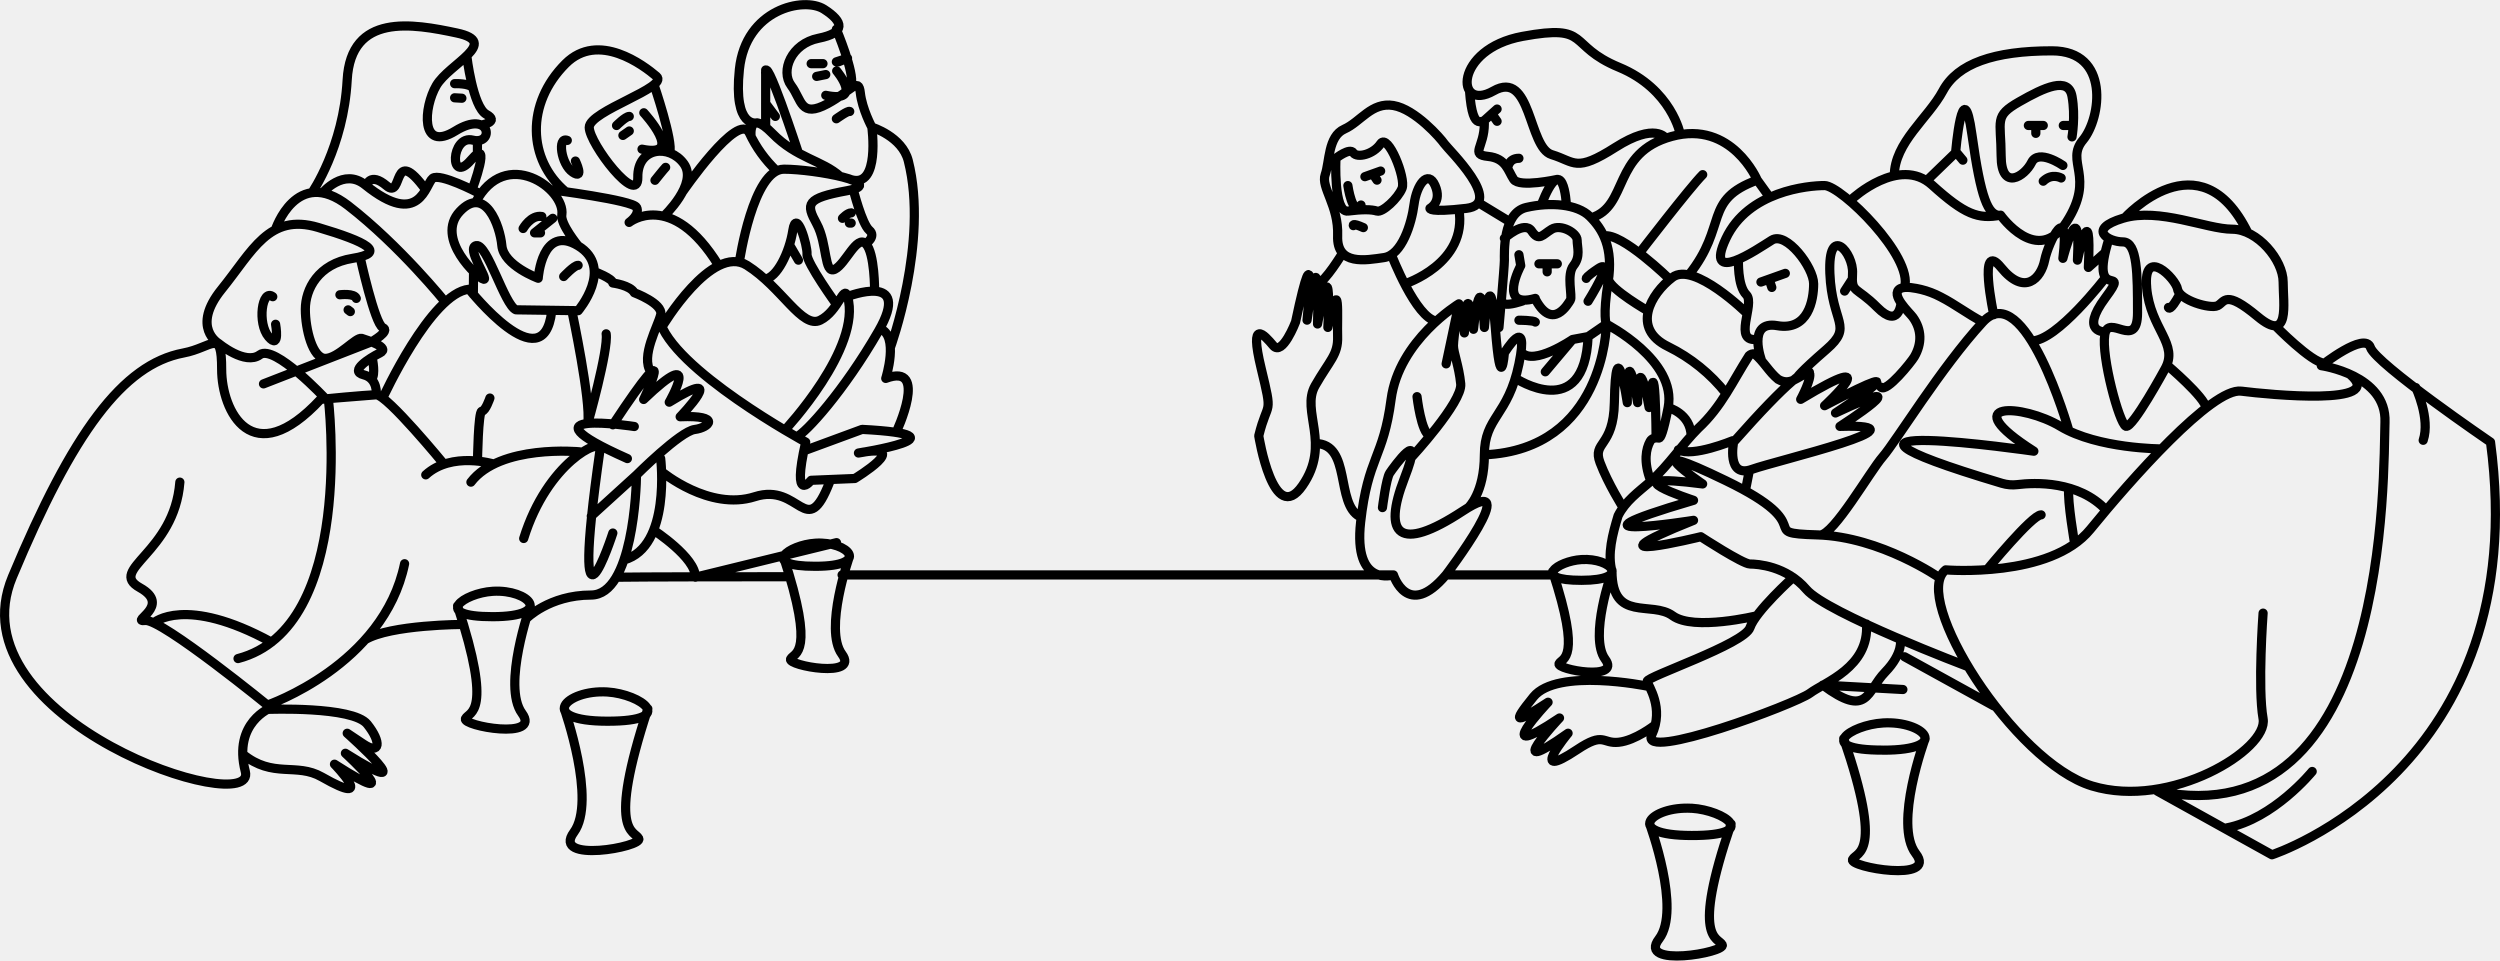
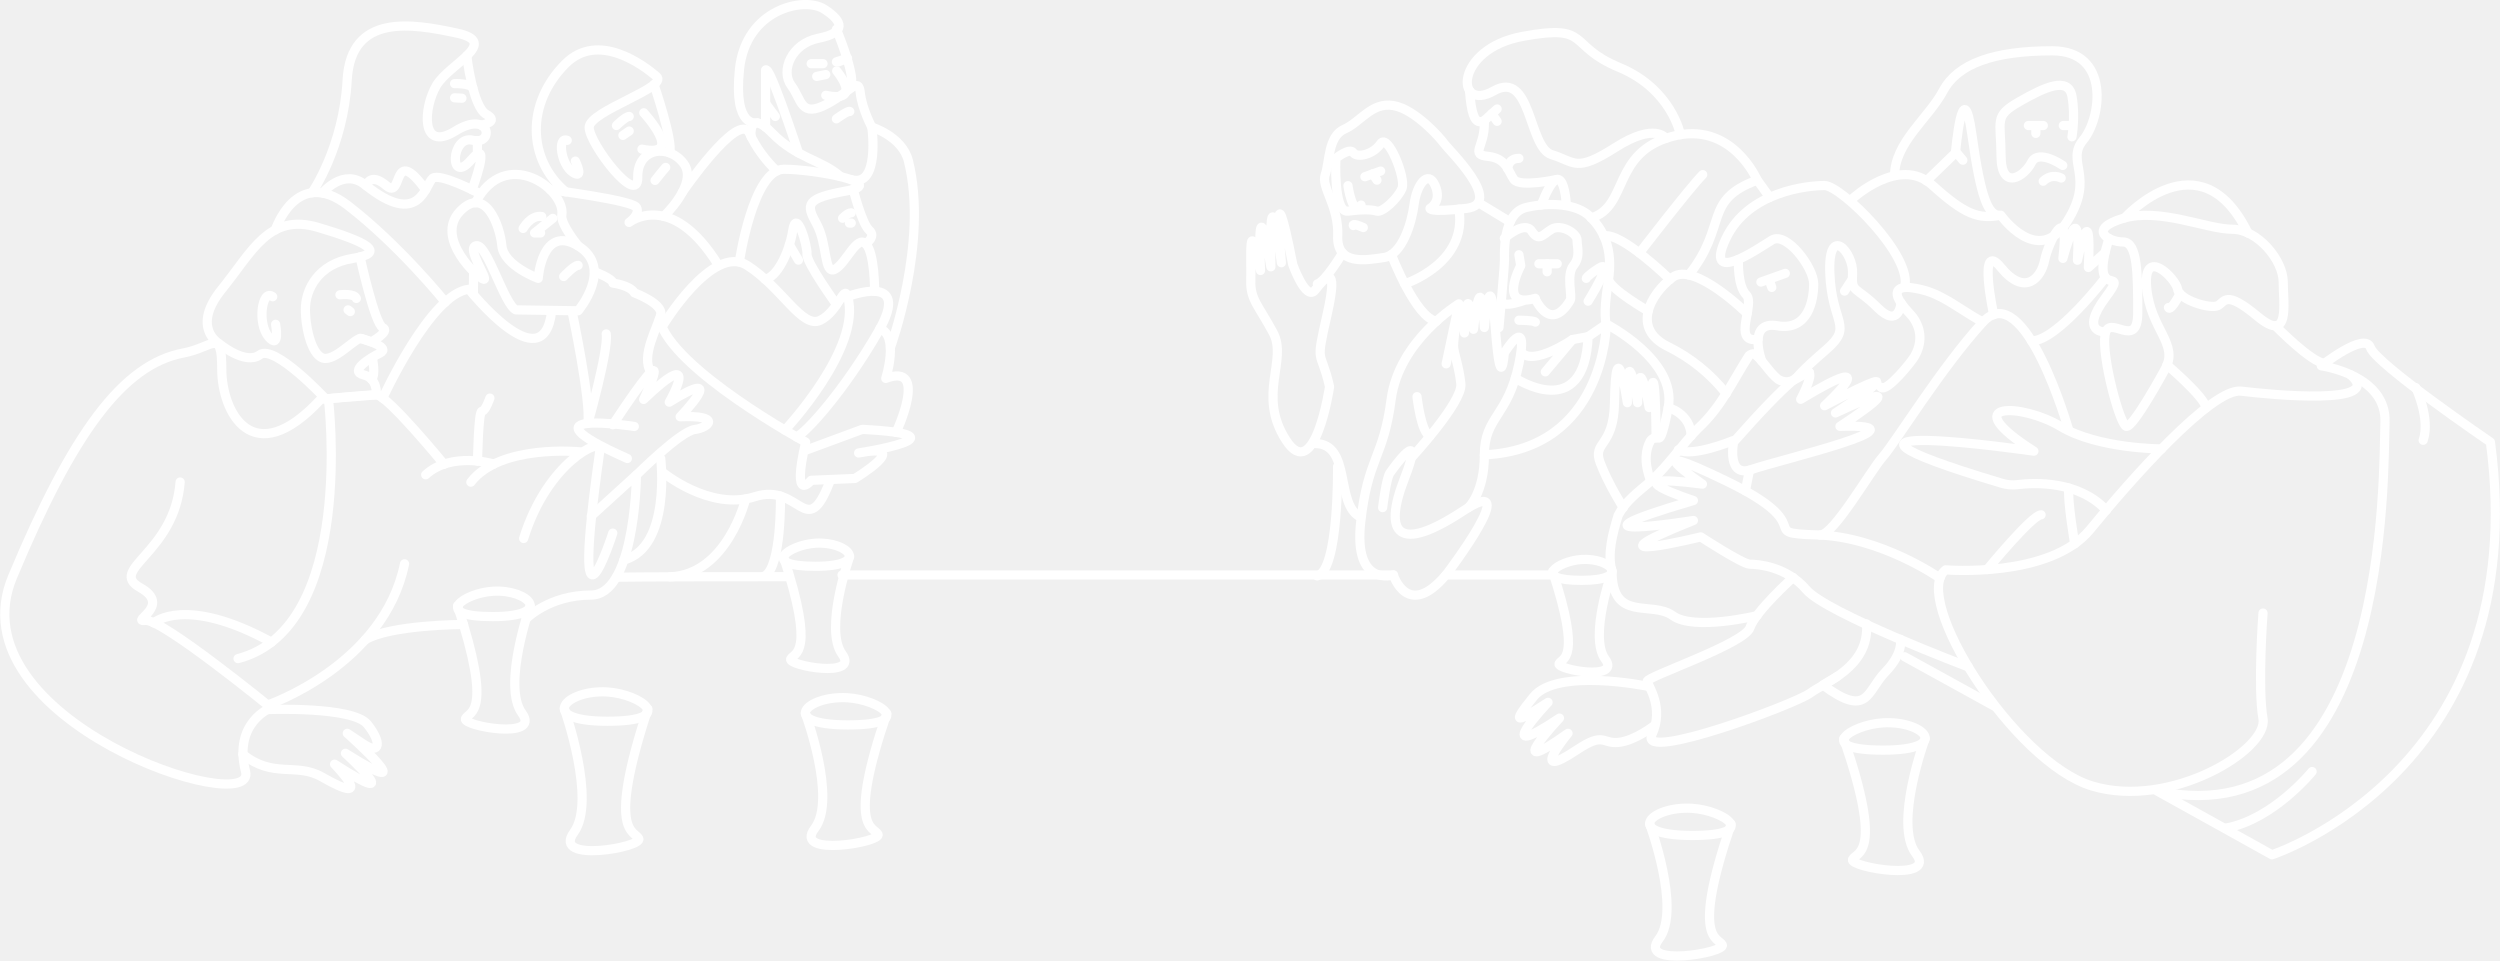
- <svg xmlns="http://www.w3.org/2000/svg" id="Ebene_2" data-name="Ebene 2" viewBox="0 0 1904 731.57">
-   <defs>
-     <style>.cls-1{fill:none;stroke:#000;stroke-linecap:round;stroke-linejoin:round;stroke-width:7px;}</style>
-   </defs>
-   <path class="cls-1" d="M380.78,651.77c13.85-.87,25.63,4,28.05,9s-4.49,10.31-28.05,10.34C333.67,671.17,358.61,653.15,380.78,651.77ZM354,662.87c27.27,83.16,8.77,80.35,6,85.9s58.2,16.62,43-4.16,6.34-81.74,6.34-81.74m217.17-30.14c21.43,0,27.72-4.82,25.52-9.4s-12.92-9-25.52-8.19C606.3,616.4,583.61,632.78,626.46,632.73Zm-24.35-7.49c24.8,75.63,8,73.08,5.45,78.12s52.93,15.12,39.07-3.78,5.76-74.34,5.76-74.34m557.53,18.17c19.25,0,24.9-4.33,22.92-8.45s-11.61-8.07-22.92-7.36C1191.8,628.73,1171.42,643.45,1209.92,643.41ZM209.2,738.4s88.55-30.25,104.43-107.63M358.46,677s-55.7.08-74.89,11.66m188.67-81.26s-33.65,103.87-9.7-63.75c1.38-9.69-40.19,9.7-58.2,67.9m42.57-66s-60.59-6-82.76,23.09m17.5-13.76s-32.23-9.8-51.89,8.21M343.7,555s-43.29-52.86-51.6-52.86-42.45,3.47-42.45,3.47c-52.14,56.12-75.34,9-75.34-22.87s-6.93-16.62-29.1-12.47c-46.32,8.69-84.52,61-130.25,170.44S202,826.37,192.33,789s19.4-48.5,19.4-48.5-83.15-67.9-95.62-66.51S136.9,662.85,112,649s26.32-26.33,30.48-80.37M186.78,703c90.07-23.56,68.77-198,68.77-198M212.27,690.51c-66-36.09-89.7-14.7-89.7-14.7m80.84-204.18c11.09-8.31,50.09,33.57,50.09,33.57l38.6-3.09s1.38-12.47-9.7-15.24,4.15-12.47,12.47-16.63-9.7-9.7-13.86-11.08S263,474.4,253.3,474.4,238.05,452.23,238.05,437s9.7-34.65,36-38.8,11.09-12.47-26.33-23.56-49.88,18-73.44,47.11S172,463,172,463,192.33,479.94,203.41,471.63Zm2.77,22.17,82.19-32s14.81-8.14,8.66-10.89-17.31-53.79-17.31-53.79m8.74,93.21c3.29-3.5.66-15.53.66-15.53m-12.27-46.09c-1.38-4.15-12.47-2.77-12.47-2.77m6.24,11.5,1.7,1.31m-59.08-11.34c-8.14-6.35-12,20.26-3.11,30.6s5.26-9.6,5.26-9.6m-25,327.4c23,18.69,40.76,6.25,60.16,17.34,43.12,24.64,9.69-9.7,9.69-9.7,58.2,37.41,8.32-8.32,8.32-8.32,63.74,40.19,1.38-15.24,1.38-15.24l12.48,8.32c12.47,8.31,13.85-1.39,2.77-15.25s-76-11.25-76-11.25m197-69h0s17.55-18.08,49.42-18.08,34.64-81.76,34.64-91.46l-34.43,31.31m34.43-31.31s33.26-33.25,44.34-34.64,20.79-11.08-11.08-9.7c0,0,38.79-40.18-8.32-11.08,0,0,26.12-45.73-19.5-2.08,0,0,29.2-60.45-23.45,19.31m16.34,1.29s-92.56-14.37-5.26,24.43M591.4,639.3m15.25,1.38c-116.4,0-131.64.38-131.64.38m171.82-1.76h419.92s10.81,34.64,40,0H1186m270.07,62.35,67.9,37.42m124.54,64.87L1704,834.77l31.82,17.67s199.71-64.87,166.45-314.3c0,0-87.29-59.58-91.45-72.05s-37.41,13.85-37.41,13.85,49.88,6.93,48.49,43S1827.08,841.11,1648.51,803.94ZM425.65,438.71c-6.4,54.37-62.88-17-62.88-17-29.1,2.78-65.74,82.89-65.74,82.89m81.59,0s-3.38,10-6.15,10-3.31,38-3.31,38m111.5,75.33c36.13-10,28-77.31,28-77.31M398.42,437.4l47.42.66s27.64-32.57,0-49.39-30.44,24.69-30.44,24.69-26.31-9.63-27.69-24.87-12.74-46.43-32-26,14.06,51,18.18,51.64-13.9-24.27-5.58-25.65S389.73,433.66,398.42,437.4Zm-32.27-29.19L366,425.68m52.15-59.36c-8.31-1.39-14.25,9.15-14.25,9.15m41.9,13.2s-13.79-16.81-12.4-23.74c2.77-19.4-42.88-52.95-65.78-9.15m58.85,11.92-13.86,11.09h4.54m28.65,24.73c-2.84-.2-11,8.52-11,8.52m6.35,26.67s14.52,68.5,12,84.87c-.32,2.09,15.95-56.13,14-67.9m34.1,29.12C493,473,506.88,449.46,508.7,441s-20.12-16.63-20.12-16.63c-3.06-5.72-16.34-7.39-16.34-7.39,0-3.42-14.12-8.74-14.12-8.74m51.35,152.44s36.21,30.15,70.85,19.06,39.16,34.64,57-11.08M507.62,444.52c9,38,111.5,93.62,111.5,93.62-11.09,48.5,4.15,29.1,4.15,29.1l33.26-1.38s45.73-27.72,2.77-19.4c0,0,87.2-13.57,2.77-18l-44.4,16.36m-273-113.32s-34.59-43-74.08-73.53-55.39,18.53-55.39,18.53m153.84-28.54s-28.48-14.88-34-10.72-9.67,38.7-51.41,5c-16.49-13.31-32.51,6.16-32.51,6.16m78.61-2.46c-26.09-35.64-16.86,7.94-29.78-3s-15.4,0-15.4,0m80.46,3s15.76-42-.87-22.55-15.24-19.4,1.39-15.24,13.81-23.68-13.19-7-24.23-17.95-14.53-34.58,49.19-32.83,15.59-40-80.71-15.46-83.49,35.81-26.8,85.77-26.8,85.77m126-39.62V318.7m2.9-22s14.35-2.41,3.89-8.17S361,243.9,361,243.9m4.61,24.48c-2.75-3.71-13.88-3.22-13.88-3.22m0,10.77,5.54.32-5.54-.32m201,127.59c-36-58.41-68.09-32.69-68.09-32.69s8.47-5.9,5.7-11.44-65.69-13.48-65.69-13.48M511,366.19s26.4-24.82,15.32-40.06-35.47-12.55-35.06,10.35-37-25.59-37-38.06,61-30.49,51.27-38.8-44.34-34.64-69.28-9.7c-30.49,30.48-28.92,73.22.09,97.58m1.21-39.13c-7.65-3.14-4.86,18.21,4.2,24.27s2-8.54,2-8.54m41-34c-2.78,0-9.7,6.93-9.7,6.93m9.7,4.16-4.85,3.39m14.55,10.47c33.25,6.92,1.38-27.72,1.38-27.72m16.63,41.57c-1.39,1.39-8.14,9.86-8.14,9.86m11.2-20.88c3-8.25-11.93-51.95-11.93-51.95M603.25,529S662.13,466.29,651,427.29c-2.77-9.7-6.93,11.08-20.79,18s-29.1-24.94-55.84-41.78-64.67,46.89-64.67,46.89m102.36,83.76c6.78-2.59,36.17-34.83,62.5-80.55S651,427.29,651,427.29m37,103.47s25.34-53.59-7.91-41.12c0,0,10.42-32.84-4.49-37.9m-4-28.54s.21-29.17-6.71-36.1-15.25,15.24-23.56,19.4-5.54-19.4-13.86-34.64-8.31-19.4,23.3-25.2-24.68-16.37-48.24-16.37-33.89,70.4-33.89,70.4m74,32.64s-23-31.77-22.52-38.31-8.11-35.56-10.77-18.28S597.07,413.17,588,414m18.73-26.15,6.85,11.73m51.27-12.47s8.31-5.54,2.68-10.36-12.22-31.12-12.22-31.12m-1.55,17.93c-2.77,0-6.63,4.15-6.63,4.15m5.26,3.63h1.37M642.6,614.72,535.08,641.06c.49-14.86-31.77-35.84-31.77-35.84M597,331.61a94.9,94.9,0,0,1-20.71-28.72c-8.17-17.71-51.21,45.05-51.21,45.05M683.58,466.21s29.35-80.43,13.66-142.37c-4.68-18.49-27.75-25.56-27.75-25.56s6.44,46.52-15.73,40m-8.31-2.41c-13.86-12.47-33.26-13.86-51.84-32.94s-16.09,2.51-16.09,2.51m92-7.12s-7.42-13.72-8.8-26.19-6.93-1.39-24.94,8.31c-20.78,11.19-19.4-2.77-27.72-13.85s0-31.87,20.79-36,19.4-12.47,4.15-22.17-59.58,0-64.37,45.79S582.18,295,582.18,295m31.38,22.87s-26.31-80.43-24.93-59.65m0,40,0-43.48M596,290.1l-7.39-9.91m34.67-30.27h9m11.78-1.39,6.93-2.77-8.52,2.77m11.29,17.4c2.77-8.94-11.29-42.2-11.29-42.2m10.19,62.61c-1.1-1-10.19,5.56-10.19,5.56m-15-32.28,6.93-1.39m0,15.81c29.1,6.11,8.31-18.58,8.31-18.58M1701.22,832c35.9-6.84,65.25-43,65.25-43M1851,536.76c5.55-16.63-5.62-40.15-5.62-40.15m-49.8-9.74c27.22,23.78-61,15.24-83.15,12.47s-84.52,67.9-115,105.32-110.1,30.8-110.1,30.8c-27,21.11,51.9,146.56,111.49,164.58s134.41-27.72,130.25-51.27,0-80.37,0-80.37M1651.7,543.33s-48.5,0-77-17.15-81.18-19.91-20.21,18.89c0,0-205.92-29.8-24.35,24.45a29,29,0,0,0,11.82,1c13.08-1.6,46.58-3.09,67.65,19.46m-147.7,114.57M1483,641.73s-45-31.53-93.47-32.92,4.16-5.54-69.55-41.25-17.75,2.45-17.75,2.45c-74.83-9.7-6.93,12.47-6.93,12.47-113.62,33.26,0,15.25,0,15.25-90.07,36,5.55,12.47,5.55,12.47S1332.75,631,1338.29,631s27.71,1.39,43,19.4,123.26,58.85,123.26,58.85m135.86-288.87c-2.77-31.87,22.17-6.93,23.56,1.38s24.94,15.25,30.48,12.48,5.54-12.48,30.49,8.31,19.4-9.7,19.4-26.33S1724.9,376,1705.5,376s-55.43-16.63-83.14-8.32-11.09,18,0,18,11.08,24.94,11.08,54-22.17,0-24.94,16.63,11.08,67.9,16.1,69.79,29.63-43.47,29.63-43.47C1665.31,463.32,1643.14,452.23,1640.37,420.36ZM1657,435.6s.94,4.16,8.78-10.39m51.74-46.36c-36.48-74.76-93.83-11.51-93.83-11.51m61.94,144.84c-.46-7.95-29.8-32.78-29.8-32.78m82.53-29.88s27.41,28.11,37.46,28.58m-164.08-95c-16.17,51.47,17.54,17.82-2.69,45s0,26.1,0,26.1m-237.92,187s-28.68,25.78-32.84,38.25-79,37.42-78.31,40.88,13.18,20.09,3.48,40.88,109.47-23.56,120.56-31.87,45.24-19.71,43-52.66m27.72,49.89-61-3.38c34.6,25.72,33.3,4.76,47.47-9.85s11.61-25,11.61-25M1560,593.57c-6.93,0-41.13,41.71-41.13,41.71m62.18-62.15c-1.13,10,4.54,42.45,4.54,42.45m-4.69-87.06s-33.37-116.48-65.24-81.83-66.52,91.45-76.22,102.54S1402,609,1391.63,608.89m-65.81-70.75s-5.54,27.72,13.86,20.79,139.81-35,67.13-32.75c0,0,67.28-43.47-3.39-10.21,0,0,76.21-49.88-8.32-5.54,0,0,49.5-45.73-18.2-4.85C1376.9,505.58,1411.73,441.14,1325.82,538.14ZM1188,636.67c22.28,68,7.16,65.66,4.89,70.19s47.56,13.59,35.1-3.39,5.18-66.8,5.18-66.8c.24,39,30.25,22,46.26,33.74s64.06,0,64.06,0m172.13-223.72c-11.09-5.74-21-13.46-32.14-19.14a64,64,0,0,0-14.87-5.65c-3.93-.9-12.05-2.7-15.83-.69-8.27,4.4,7.07,18.35,9.52,21.74,6.86,9.48,7.05,20.16,1.13,30.27-2.31,3.93-21.11,27.42-25.39,23.09m-54.5-11.39c-8.57,2.64-14.11,11-23.81,5.42-6.93-5.55-11.09-13.86-18-19.4a5.09,5.09,0,0,0-4.15,1.38c-12.47,19.4-20.79,38.8-38.8,55.43-12.47,12.47-22.17,27.71-36,40.18-9.7,8.32-19.4,15.25-24.94,26.33-4.16,13.86-8.32,29.1-4.62,42.41M1283.73,544c10.58,5.85,41.36-6.91,41.36-6.91m12.78,22.41-3.09,15.71M1456,420.38c6.88-23.54-48.45-77.62-60.92-77.62s-58.2,4.16-75.18,40.48,23.91,8,35,1.09,31.87,20.79,31.87,33.26-4.16,36-27.72,31.87-11.79,27-11.79,27m106.06-44.28s-1.42,20.1-18,3.47-19.85-10.47-18.93-26-18.81-38.49-17.26,0,18.17,39.88-2.61,57.89-22.2,21.2-22.2,21.2M1416.22,414l-5.87,9.13M1329.54,399s-1,20,6,26.95-11.33,37.15,8.89,33.82m2.19-43.52,18.58-6.62m-10.29,10.72-1.36-4.1m70.33,9.51M1260,724s-68.56-14.07-86.58,8.1-12.47,19.4,11.09,4.16c0,0-46.29,48.85,8.72,12,0,0-46.14,49,6.52,11.6,0,0-31.81,38.3,6.93,12.47,20.78-13.85,18.92-4.26,31.63-5.59s27.5-13,27.5-13m150.44-401s35.71-33,60.65-10.43,35.26,26.24,52.27,23c0,0,28.09,39.75,50.26,5.1s-1.39-45.72,12.47-62.35,20.79-67.9-23.56-67.9-72,9.7-83.14,30.48-37,39.3-37,64.69m79.88,30.17c-8.34-.76-13.83-11.71-20.76-61.6s-12.47,13.86-12.47,13.86l-22.09,21.38m27.66-15.71-5.48-6.58m88.6-11.16s2.77-15.65,0-30.89-20.79-6.93-40.19,4.16-13.86,13.86-13.78,41.18,17.94,15.63,23.2,5,23.84,2.3,23.84,2.3M1550.3,297h11.36m-5.68,6v-6m20.92,0H1583m-7.71,40s-7-4-13.67,2.44M1608.5,394,1596,405.12c2.77-58.2-8.32-5.55-8.32-5.55,2.77-54-11.08-1.38-11.08-1.38,5.54-45.73-11.09-12.47-13.86,1.38s-15.24,27.72-33.26,5.55-5.54,36-5.54,36m28.77,19.94c19.07.54,56.4-48.22,56.4-48.22M1106.77,639.3s61.08-80.37,12.58-48.5-61,18-44.34-24.94-8.32-8.32-11.09-4.16-5.54,26.33-5.54,26.33m48.5-109.47,9.7-45.73s-45.73,27.71-51.62,72.75-17.66,43.65-23.21,93.53,25,40.19,25,40.19m57.06-51.3S1136,576.94,1136,547.84s18-29.1,26.33-69.28-11.09-8.32-11.09-8.32-2.77,34.65-6.93-19.4-8.31,0-8.31,0c-2.77-52.65-8.31,1.39-8.31,1.39-5.55-45.73-6.93,2.77-6.93,2.77s1.38,9.7-1.39-9.7-6.93,13.86-6.93,19.4,4.16,15.24,5.55,29.1S1080.24,550,1080.24,550m4.47-46.47s3.14,27.85,9.88,29.86M1136,547.84c91.45-4.16,92.84-98.38,92.84-98.38m64.65,83.93c-.47-17.22-17.54-21.58-17.54-21.58m-9.16,23.1s-.41-77.14-5.32-23.1c0,0-8.46-49-8.77-3.73,0,0-8.46-53.61-7.85,0,0,0-8.79-59.15-9.85,0-.62,34.22-17,29.52-10.89,45.73S1241.67,588,1241.67,588M1182.4,484.6,1203.14,460s-29.76,20.35-38.76,9.77m98.39,98.19c-5.83-15.15-3.6-24.85-.51-30.45,1.31-2.39,4-2.88,6.7-2.44,1.18.19,3.29-4.09,7-23.23,6.93-36-47.11-63.58-47.11-63.58s-2.77-5.7,1.39-32-4.16-40.18-13.86-49.88-30.49-11.09-48.5-6.93-16.63,34.64-16.63,40.18-4.16,51.27-4.16,51.27m12.51,38.56s52.62,34.89,55.39-31.63l13.86-9.54M1203.14,460h0l11.82-2.2m0-26.93s21.09-33.68,7.77-24.86c-9.15,6.06-9.15,7.45-9.15,7.45m-38.8,33.26c-1.39-1.39-12.47-1.39-12.47-1.39m0-49.88,1.38,8.31s-18,33.26,11.09,24.94m-23.19,4.16c3.13,1.39,13.46-2.2,13.46-2.2m12.5-28.29h14m-7.74,6.11v-6.11M1175.24,430c12.94,23.5,24.48,2.82,26.25,0s-3.15-19.35,2.39-26.28,2.77-13.86,2.77-19.4-12.47-12.47-19.4-8.31-9.7,9.7-15.24,1.38-20.79,5.55-20.79,5.55m184.88,57.3s-40.44-40-56.89-27.54-31.68,38.87-3.28,52.7a129,129,0,0,1,44.27,35.78m-89.71-86.93c1.67,7.76,30.31,24.11,30.31,24.11m16.48-24.11s-37-36.21-50.34-33.07m64.77,29.64c30-37.58,10.55-57,52.12-72.23,0,0-19.4-45.72-65.13-33.25s-32.65,53.3-61.36,62m136-15.56-9.49-13.18m-41.57-4.15c-9.7,9.7-48.17,59.74-48.17,59.74m31.17-90.27s-6.56-34.6-46.74-51.23-20.79-33.26-73.44-23.56-51.27,58.2-22.17,41.57,26.33,43,44.34,48.5,18,13.86,48.5-5.54,38.41-6.92,38.41-6.92M1198.42,357s-2.16-42.88-19.14.54m-54.6-87c2.56,35.9,11.3,18.14,11.3,25.07,0,18-11.09,23.55,2.77,24.94s15.24,11.08,19.57,17.52,33.18,0,33.18,0m-56.2-44.26,10.38-9.32m-4,3.56,4,5.76M1162.31,322c-8.32,0-8.56,7.92-8.56,7.92M964.17,533.36s11.07,69.91,33.24,38-1.39-56.81,9.7-76.21,17.6-23.56,17.12-37.42,2.28-51.27-7.42-6.93c0,0,3.66-67.58-7.87-2.61,0,0,2.44-77.76-8-2.93,0,0,8.22-79-8.74,1.39,0,0-10,26.32-17,18s-18.51-21.24-9.25,17.09S971.11,505,964.17,533.36Zm158.14-173.24c29.28-3.42-14-45.07-16.82-49.23s-22.17-26.33-38.8-29.1-24.94,12.47-37.41,18-11.08,24.95-14.52,34.65,10.36,23.55,9.49,46.55,21.66,18.57,35.28,16.63,21-25.77,22.93-40.62,10.56-26.72,16-14.25-3.89,17.36-3.89,17.36S1093,363.55,1122.31,360.12Zm-57.13,35.3s18.67,48.5,34.34,50.57m-90.75-28.31c5.82-1.3,19.23-23.49,19.23-23.49m47.29,23.49s48.22-15.39,41.29-56.93m39,9.69-24.22-14.7m-90.23,239.15c-18.69-9.76-6.26-55.36-33.77-55.69M1022.94,322s-2,41.58,9.11,40.19,17.9-1.32,22.12,0,16.07-9.73,19.15-17.35-10.78-42.26-16.33-33.95-18,11.08-20.78,6.93S1022.94,322,1022.94,322Zm9.11,20.79s3.4,24,10,14.79M1045,336l12-4.29m-2.77,6.93-3.23-4.78m-7.17,40.93c-9-4.05-7.61-1.5-7.61-1.5m403.46,399.48c26.42,0,34.18-5.68,31.46-11.08s-15.93-10.58-31.46-9.65C1414.81,753.48,1386.85,772.79,1439.67,772.73Zm-30-8.83c30.57,89.11,9.83,86.11,6.72,92.05s65.25,17.81,48.16-4.46,7.11-87.59,7.11-87.59M468.07,728.45c-15.93-1-29.48,4.55-32.28,10.36s5.18,11.87,32.28,11.9C522.29,750.78,493.59,730.05,468.07,728.45Zm-32.8,12.78s24.83,70.14,7.29,94.06,52.62,11.16,49.43,4.78-24.48-3.15,6.9-98.84m795,75.81c-15.53-.93-28.73,4.24-31.46,9.64s5,11.05,31.46,11.08C1346.69,837.83,1318.72,818.52,1293.87,817Zm-32,11.89s24.2,65.32,7.11,87.6,51.27,10.39,48.16,4.45-23.85-2.93,6.72-92.05" transform="translate(-5.5 -201.44)" />
+ <svg xmlns="http://www.w3.org/2000/svg" version="1.1" id="Ebene_2_1_" x="0px" y="0px" viewBox="0 0 1904 731.6" style="enable-background:new 0 0 1904 731.6;" xml:space="preserve">
+   <style type="text/css">
+ 	.st0{fill:none;stroke:#FFFFFF;stroke-width:7;stroke-linecap:round;stroke-linejoin:round;}
+ </style>
+   <path class="st0" d="M375.3,450.3c13.9-0.9,25.6,4,28,9s-4.5,10.3-28,10.3C328.2,469.7,353.1,451.7,375.3,450.3z" />
+   <path class="st0" d="M348.5,461.4c27.3,83.2,8.8,80.3,6,85.9s58.2,16.6,43-4.2s6.3-81.7,6.3-81.7" />
+   <path class="st0" d="M621,431.3c21.4,0,27.7-4.8,25.5-9.4s-12.9-9-25.5-8.2C600.8,415,578.1,431.3,621,431.3L621,431.3z" />
+   <path class="st0" d="M596.7,423.8c24.8,75.6,8,73.1,5.5,78.1s52.9,15.1,39.1-3.8s5.8-74.3,5.8-74.3" />
+   <path class="st0" d="M1204.5,442c19.2,0,24.9-4.3,22.9-8.5s-11.6-8.1-22.9-7.4C1186.3,427.3,1165.9,442,1204.5,442L1204.5,442z" />
+   <path class="st0" d="M203.7,537c0,0,88.6-30.2,104.4-107.6" />
+   <path class="st0" d="M353,475.6c0,0-55.7,0.1-74.9,11.7" />
+   <path class="st0" d="M466.7,406c0,0-33.6,103.9-9.7-63.8c1.4-9.7-40.2,9.7-58.2,67.9" />
+   <path class="st0" d="M441.4,344.1c0,0-60.6-6-82.8,23.1" />
+   <path class="st0" d="M376.1,353.4c0,0-32.2-9.8-51.9,8.2" />
+   <path class="st0" d="M338.2,353.6c0,0-43.3-52.9-51.6-52.9s-42.4,3.5-42.4,3.5c-52.1,56.1-75.3,9-75.3-22.9s-6.9-16.6-29.1-12.5  c-46.3,8.7-84.5,61-130.2,170.4s187,185.7,177.4,148.3s19.4-48.5,19.4-48.5s-83.2-67.9-95.6-66.5s20.8-11.1-4.1-25  s26.3-26.3,30.5-80.4" />
+   <path class="st0" d="M181.3,501.6c90.1-23.6,68.8-198,68.8-198" />
+   <path class="st0" d="M206.8,489.1c-66-36.1-89.7-14.7-89.7-14.7" />
+   <path class="st0" d="M197.9,270.2c11.1-8.3,50.1,33.6,50.1,33.6l38.6-3.1c0,0,1.4-12.5-9.7-15.2s4.1-12.5,12.5-16.6  s-9.7-9.7-13.9-11.1s-18,15.2-27.7,15.2s-15.2-22.2-15.2-37.4s9.7-34.6,36-38.8s11.1-12.5-26.3-23.6s-49.9,18-73.4,47.1  s-2.3,41.2-2.3,41.2S186.8,278.5,197.9,270.2z" />
+   <path class="st0" d="M274.4,257.7l8.4,2.7c0,0,14.8-8.1,8.7-10.9s-17.3-53.8-17.3-53.8" />
+   <path class="st0" d="M283,288.9c3.3-3.5,0.7-15.5,0.7-15.5" />
+   <path class="st0" d="M271.4,227.3c-1.4-4.1-12.5-2.8-12.5-2.8" />
+   <line class="st0" x1="265.1" y1="236" x2="266.8" y2="237.3" />
+   <path class="st0" d="M207.7,226c-8.1-6.4-12,20.3-3.1,30.6s5.3-9.6,5.3-9.6" />
+   <path class="st0" d="M184.9,574.4c23,18.7,40.8,6.2,60.2,17.3c43.1,24.6,9.7-9.7,9.7-9.7c58.2,37.4,8.3-8.3,8.3-8.3  c63.7,40.2,1.4-15.2,1.4-15.2l12.5,8.3c12.5,8.3,13.9-1.4,2.8-15.2s-76-11.2-76-11.2" />
+   <path class="st0" d="M400.7,471.3L400.7,471.3c0,0,17.5-18.1,49.4-18.1s34.6-81.8,34.6-91.5L450.3,393" />
+   <path class="st0" d="M484.8,361.7c0,0,33.3-33.2,44.3-34.6s20.8-11.1-11.1-9.7c0,0,38.8-40.2-8.3-11.1c0,0,26.1-45.7-19.5-2.1  c0,0,29.2-60.5-23.5,19.3" />
+   <path class="st0" d="M483.1,324.8c0,0-92.6-14.4-5.3,24.4" />
+   <path class="st0" d="M601.2,439.2c-116.4,0-131.6,0.4-131.6,0.4" />
+   <path class="st0" d="M641.3,437.9h419.9c0,0,10.8,34.6,40,0h79.2" />
+   <line class="st0" x1="1450.6" y1="500.2" x2="1518.5" y2="537.6" />
+   <path class="st0" d="M1643,602.5l55.5,30.8l31.8,17.7c0,0,199.7-64.9,166.4-314.3c0,0-87.3-59.6-91.4-72s-37.4,13.9-37.4,13.9  s49.9,6.9,48.5,43S1821.6,639.7,1643,602.5L1643,602.5z" />
+   <path class="st0" d="M420.1,237.3c-6.4,54.4-62.9-17-62.9-17c-29.1,2.8-65.7,82.9-65.7,82.9" />
+   <path class="st0" d="M373.1,303.2c0,0-3.4,10-6.1,10s-3.3,38-3.3,38" />
+   <path class="st0" d="M475.2,426.5c36.1-10,28-77.3,28-77.3" />
+   <path class="st0" d="M392.9,236l47.4,0.7c0,0,27.6-32.6,0-49.4s-30.4,24.7-30.4,24.7s-26.3-9.6-27.7-24.9s-12.7-46.4-32-26  s14.1,51,18.2,51.6s-13.9-24.3-5.6-25.6S384.2,232.2,392.9,236z" />
+   <line class="st0" x1="360.7" y1="206.8" x2="360.5" y2="224.2" />
+   <path class="st0" d="M412.6,164.9c-8.3-1.4-14.2,9.1-14.2,9.1" />
+   <path class="st0" d="M440.3,187.2c0,0-13.8-16.8-12.4-23.7c2.8-19.4-42.9-53-65.8-9.1" />
+   <polyline class="st0" points="421,166.3 407.1,177.4 411.7,177.4 " />
+   <path class="st0" d="M440.3,202.1c-2.8-0.2-11,8.5-11,8.5" />
+   <path class="st0" d="M435.7,237.3c0,0,14.5,68.5,12,84.9c-0.3,2.1,16-56.1,14-67.9" />
+   <path class="st0" d="M495.8,283.4c-8.3-11.8,5.6-35.3,7.4-43.8s-20.1-16.6-20.1-16.6c-3.1-5.7-16.3-7.4-16.3-7.4  c0-3.4-14.1-8.7-14.1-8.7" />
+   <path class="st0" d="M504,359.2c0,0,36.2,30.2,70.8,19.1s39.2,34.6,57-11.1" />
+   <path class="st0" d="M502.1,243.1c9,38,111.5,93.6,111.5,93.6c-11.1,48.5,4.2,29.1,4.2,29.1l33.3-1.4c0,0,45.7-27.7,2.8-19.4  c0,0,87.2-13.6,2.8-18l-44.4,16.4" />
+   <path class="st0" d="M339.2,230.1c0,0-34.6-43-74.1-73.5s-55.4,18.5-55.4,18.5" />
+   <path class="st0" d="M363.5,146.5c0,0-28.5-14.9-34-10.7s-9.7,38.7-51.4,5c-16.5-13.3-32.5,6.2-32.5,6.2" />
+   <path class="st0" d="M324.2,144.5c-26.1-35.6-16.9,7.9-29.8-3s-15.4,0-15.4,0" />
+   <path class="st0" d="M359.5,144.5c0,0,15.8-42-0.9-22.5s-15.2-19.4,1.4-15.2s13.8-23.7-13.2-7s-24.2-18-14.5-34.6s49.2-32.8,15.6-40  s-80.7-15.5-83.5,35.8s-26.8,85.8-26.8,85.8" />
+   <line class="st0" x1="363.6" y1="107.1" x2="363.6" y2="117.3" />
+   <path class="st0" d="M366.5,95.3c0,0,14.4-2.4,3.9-8.2s-14.9-44.6-14.9-44.6" />
+   <path class="st0" d="M360.1,66.9c-2.8-3.7-13.9-3.2-13.9-3.2" />
+   <polyline class="st0" points="346.2,74.5 351.8,74.8 346.2,74.5 " />
+   <path class="st0" d="M547.2,202.1c-36-58.4-68.1-32.7-68.1-32.7s8.5-5.9,5.7-11.4s-65.7-13.5-65.7-13.5" />
+   <path class="st0" d="M505.5,164.8c0,0,26.4-24.8,15.3-40.1s-35.5-12.5-35.1,10.4s-37-25.6-37-38.1s61-30.5,51.3-38.8  s-44.3-34.6-69.3-9.7c-30.5,30.5-28.9,73.2,0.1,97.6" />
+   <path class="st0" d="M432,106.9c-7.6-3.1-4.9,18.2,4.2,24.3s2-8.5,2-8.5" />
+   <path class="st0" d="M479.2,88.7c-2.8,0-9.7,6.9-9.7,6.9" />
+   <line class="st0" x1="479.2" y1="99.8" x2="474.4" y2="103.1" />
+   <path class="st0" d="M488.9,113.6c33.2,6.9,1.4-27.7,1.4-27.7" />
+   <path class="st0" d="M507,127.5c-1.4,1.4-8.1,9.9-8.1,9.9" />
+   <path class="st0" d="M510,116.4c3-8.2-11.9-52-11.9-52" />
+   <path class="st0" d="M597.8,327.6c0,0,58.9-62.7,47.8-101.7c-2.8-9.7-6.9,11.1-20.8,18s-29.1-24.9-55.8-41.8S504.2,249,504.2,249" />
+   <path class="st0" d="M606.6,332.7c6.8-2.6,36.2-34.8,62.5-80.5s-23.6-26.3-23.6-26.3" />
+   <path class="st0" d="M682.5,329.3c0,0,25.3-53.6-7.9-41.1c0,0,10.4-32.8-4.5-37.9" />
+   <path class="st0" d="M666.1,221.8c0,0,0.2-29.2-6.7-36.1s-15.2,15.2-23.6,19.4s-5.5-19.4-13.9-34.6s-8.3-19.4,23.3-25.2  s-24.7-16.4-48.2-16.4s-33.9,70.4-33.9,70.4" />
+   <path class="st0" d="M637.1,231.9c0,0-23-31.8-22.5-38.3s-8.1-35.6-10.8-18.3s-12.3,36.4-21.3,37.3" />
+   <line class="st0" x1="601.2" y1="186.4" x2="608.1" y2="198.1" />
+   <path class="st0" d="M659.3,185.7c0,0,8.3-5.5,2.7-10.4s-12.2-31.1-12.2-31.1" />
+   <path class="st0" d="M648.3,162.1c-2.8,0-6.6,4.1-6.6,4.1" />
+   <line class="st0" x1="646.9" y1="169.9" x2="648.3" y2="169.9" />
+   <path class="st0" d="M591.5,130.2c-8.6-8.2-15.7-17.9-20.7-28.7c-8.2-17.7-51.2,45-51.2,45" />
+   <path class="st0" d="M678.1,264.8c0,0,29.3-80.4,13.7-142.4c-4.7-18.5-27.8-25.6-27.8-25.6s6.4,46.5-15.7,40" />
+   <path class="st0" d="M640,134.4c-13.9-12.5-33.3-13.9-51.8-32.9S572,104,572,104" />
+   <path class="st0" d="M664,96.9c0,0-7.4-13.7-8.8-26.2s-6.9-1.4-24.9,8.3c-20.8,11.2-19.4-2.8-27.7-13.9s0-31.9,20.8-36  s19.4-12.5,4.2-22.2s-59.6,0-64.4,45.8s13.5,40.8,13.5,40.8" />
+   <path class="st0" d="M608.1,116.4c0,0-26.3-80.4-24.9-59.6" />
+   <line class="st0" x1="583.1" y1="96.8" x2="583.1" y2="53.3" />
+   <line class="st0" x1="590.5" y1="88.7" x2="583.1" y2="78.8" />
+   <line class="st0" x1="617.8" y1="48.5" x2="626.8" y2="48.5" />
+   <polyline class="st0" points="638.6,47.1 645.5,44.3 637,47.1 " />
+   <path class="st0" d="M648.3,64.5C651,55.5,637,22.3,637,22.3" />
+   <path class="st0" d="M647.2,84.9c-1.1-1-10.2,5.6-10.2,5.6" />
+   <line class="st0" x1="622" y1="58.2" x2="628.9" y2="56.8" />
+   <path class="st0" d="M628.9,72.6c29.1,6.1,8.3-18.6,8.3-18.6" />
+   <path class="st0" d="M1695.7,630.6c35.9-6.8,65.2-43,65.2-43" />
+   <path class="st0" d="M1845.5,335.3c5.6-16.6-5.6-40.1-5.6-40.1" />
+   <path class="st0" d="M1790.1,285.4c27.2,23.8-61,15.2-83.2,12.5s-84.5,67.9-115,105.3S1481.8,434,1481.8,434  c-27,21.1,51.9,146.6,111.5,164.6s134.4-27.7,130.2-51.3s0-80.4,0-80.4" />
+   <path class="st0" d="M1646.2,341.9c0,0-48.5,0-77-17.2s-81.2-19.9-20.2,18.9c0,0-205.9-29.8-24.3,24.5c3.8,1.1,7.9,1.5,11.8,1  c13.1-1.6,46.6-3.1,67.7,19.5" />
+   <path class="st0" d="M1477.5,440.3c0,0-45-31.5-93.5-32.9s4.2-5.5-69.6-41.2s-17.8,2.5-17.8,2.5c-74.8-9.7-6.9,12.5-6.9,12.5  c-113.6,33.3,0,15.2,0,15.2c-90.1,36,5.6,12.5,5.6,12.5s31.9,20.8,37.4,20.8s27.7,1.4,43,19.4s123.3,58.8,123.3,58.8" />
+   <path class="st0" d="M1634.9,218.9c-2.8-31.9,22.2-6.9,23.6,1.4s24.9,15.2,30.5,12.5s5.5-12.5,30.5,8.3s19.4-9.7,19.4-26.3  s-19.4-40.2-38.8-40.2s-55.4-16.6-83.1-8.3s-11.1,18,0,18s11.1,24.9,11.1,54s-22.2,0-24.9,16.6s11.1,67.9,16.1,69.8  s29.6-43.5,29.6-43.5C1659.8,261.9,1637.6,250.8,1634.9,218.9L1634.9,218.9z" />
+   <path class="st0" d="M1651.5,234.2c0,0,0.9,4.2,8.8-10.4" />
+   <path class="st0" d="M1712,177.4c-36.5-74.8-93.8-11.5-93.8-11.5" />
+   <path class="st0" d="M1680.1,310.7c-0.5-8-29.8-32.8-29.8-32.8" />
+   <path class="st0" d="M1732.9,248.1c0,0,27.4,28.1,37.5,28.6" />
+   <path class="st0" d="M1606.2,181.7c-16.2,51.5,17.5,17.8-2.7,45s0,26.1,0,26.1" />
+   <path class="st0" d="M1365.6,439.8c0,0-28.7,25.8-32.8,38.2s-79,37.4-78.3,40.9s13.2,20.1,3.5,40.9s109.5-23.6,120.6-31.9  s45.2-19.7,43-52.7" />
+   <path class="st0" d="M1399.2,515.2l-10.9,6.5c34.6,25.7,33.3,4.8,47.5-9.8s11.6-25,11.6-25" />
+   <path class="st0" d="M1554.5,392.1c-6.9,0-41.1,41.7-41.1,41.7" />
+   <path class="st0" d="M1575.6,371.7c-1.1,10,4.5,42.5,4.5,42.5" />
+   <path class="st0" d="M1575.4,327.1c0,0-33.4-116.5-65.2-81.8s-66.5,91.5-76.2,102.5s-37.4,59.8-47.8,59.7" />
+   <path class="st0" d="M1320.3,336.7c0,0-5.5,27.7,13.9,20.8s139.8-35,67.1-32.8c0,0,67.3-43.5-3.4-10.2c0,0,76.2-49.9-8.3-5.5  c0,0,49.5-45.7-18.2-4.9C1371.4,304.1,1406.2,239.7,1320.3,336.7L1320.3,336.7z" />
+   <path class="st0" d="M1182.5,435.2c22.3,68,7.2,65.7,4.9,70.2s47.6,13.6,35.1-3.4s5.2-66.8,5.2-66.8c0.2,39,30.2,22,46.3,33.7  s64.1,0,64.1,0" />
+   <path class="st0" d="M1510.1,245.2c-11.1-5.7-21-13.5-32.1-19.1c-4.7-2.5-9.7-4.4-14.9-5.6c-3.9-0.9-12.1-2.7-15.8-0.7  c-8.3,4.4,7.1,18.4,9.5,21.7c6.9,9.5,7.1,20.2,1.1,30.3c-2.3,3.9-21.1,27.4-25.4,23.1" />
+   <path class="st0" d="M1378,283.5c-8.6,2.6-14.1,11-23.8,5.4c-6.9-5.5-11.1-13.9-18-19.4c-1.5-0.2-3,0.3-4.2,1.4  c-12.5,19.4-20.8,38.8-38.8,55.4c-12.5,12.5-22.2,27.7-36,40.2c-9.7,8.3-19.4,15.2-24.9,26.3c-4.2,13.9-8.3,29.1-4.6,42.4" />
+   <path class="st0" d="M1278.2,342.6c10.6,5.8,41.4-6.9,41.4-6.9" />
+   <line class="st0" x1="1332.4" y1="358.1" x2="1329.3" y2="373.8" />
+   <path class="st0" d="M1450.5,218.9c6.9-23.5-48.4-77.6-60.9-77.6s-58.2,4.2-75.2,40.5s23.9,8,35,1.1s31.9,20.8,31.9,33.3  s-4.2,36-27.7,31.9s-11.8,27-11.8,27" />
+   <path class="st0" d="M1447.8,230.7c0,0-1.4,20.1-18,3.5s-19.8-10.5-18.9-26s-18.8-38.5-17.3,0s18.2,39.9-2.6,57.9  s-22.2,21.2-22.2,21.2" />
+   <line class="st0" x1="1410.7" y1="212.6" x2="1404.8" y2="221.7" />
+   <path class="st0" d="M1324,197.6c0,0-1,20,6,27s-11.3,37.1,8.9,33.8" />
+   <line class="st0" x1="1341.1" y1="214.8" x2="1359.7" y2="208.2" />
+   <line class="st0" x1="1349.4" y1="218.9" x2="1348" y2="214.8" />
+   <path class="st0" d="M1254.5,522.6c0,0-68.6-14.1-86.6,8.1s-12.5,19.4,11.1,4.2c0,0-46.3,48.8,8.7,12c0,0-46.1,49,6.5,11.6  c0,0-31.8,38.3,6.9,12.5c20.8-13.8,18.9-4.3,31.6-5.6s27.5-13,27.5-13" />
+   <path class="st0" d="M1410.8,151.3c0,0,35.7-33,60.7-10.4s35.3,26.2,52.3,23c0,0,28.1,39.8,50.3,5.1s-1.4-45.7,12.5-62.4  s20.8-67.9-23.6-67.9s-72,9.7-83.1,30.5s-37,39.3-37,64.7" />
+   <path class="st0" d="M1522.6,164.1c-8.3-0.8-13.8-11.7-20.8-61.6s-12.5,13.9-12.5,13.9l-22.1,21.4" />
+   <line class="st0" x1="1494.9" y1="122" x2="1489.4" y2="115.4" />
+   <path class="st0" d="M1578,104.2c0,0,2.8-15.6,0-30.9s-20.8-6.9-40.2,4.2s-13.9,13.9-13.8,41.2s17.9,15.6,23.2,5s23.8,2.3,23.8,2.3" />
+   <line class="st0" x1="1544.8" y1="95.6" x2="1556.2" y2="95.6" />
+   <line class="st0" x1="1550.5" y1="101.6" x2="1550.5" y2="95.6" />
+   <line class="st0" x1="1571.4" y1="95.6" x2="1577.5" y2="95.6" />
+   <path class="st0" d="M1569.8,135.6c0,0-7-4-13.7,2.4" />
+   <path class="st0" d="M1603,192.6l-12.5,11.1c2.8-58.2-8.3-5.5-8.3-5.5c2.8-54-11.1-1.4-11.1-1.4c5.5-45.7-11.1-12.5-13.9,1.4  s-15.2,27.7-33.3,5.5s-5.5,36-5.5,36" />
+   <path class="st0" d="M1547.2,259.6c19.1,0.5,56.4-48.2,56.4-48.2" />
+   <path class="st0" d="M1101.3,437.9c0,0,61.1-80.4,12.6-48.5s-61,18-44.3-24.9s-8.3-8.3-11.1-4.2s-5.5,26.3-5.5,26.3" />
+   <path class="st0" d="M1101.4,277.1l9.7-45.7c0,0-45.7,27.7-51.6,72.8s-17.7,43.7-23.2,93.5s25,40.2,25,40.2" />
+   <path class="st0" d="M1118.3,386.6c0,0,12.2-11.1,12.2-40.2s18-29.1,26.3-69.3s-11.1-8.3-11.1-8.3s-2.8,34.6-6.9-19.4s-8.3,0-8.3,0  c-2.8-52.6-8.3,1.4-8.3,1.4c-5.6-45.7-6.9,2.8-6.9,2.8s1.4,9.7-1.4-9.7s-6.9,13.9-6.9,19.4s4.2,15.2,5.6,29.1s-37.7,56.2-37.7,56.2" />
+   <path class="st0" d="M1079.2,302.1c0,0,3.1,27.9,9.9,29.9" />
+   <path class="st0" d="M1130.5,346.4c91.4-4.2,92.8-98.4,92.8-98.4" />
+   <path class="st0" d="M1288,332c-0.5-17.2-17.5-21.6-17.5-21.6" />
+   <path class="st0" d="M1261.3,333.5c0,0-0.4-77.1-5.3-23.1c0,0-8.5-49-8.8-3.7c0,0-8.5-53.6-7.8,0c0,0-8.8-59.1-9.8,0  c-0.6,34.2-17,29.5-10.9,45.7s17.6,34.2,17.6,34.2" />
+   <path class="st0" d="M1176.9,283.2l20.7-24.6c0,0-29.8,20.4-38.8,9.8" />
+   <path class="st0" d="M1257.3,366.5c-5.8-15.2-3.6-24.8-0.5-30.5c1.3-2.4,4-2.9,6.7-2.4c1.2,0.2,3.3-4.1,7-23.2  c6.9-36-47.1-63.6-47.1-63.6s-2.8-5.7,1.4-32s-4.2-40.2-13.9-49.9s-30.5-11.1-48.5-6.9s-16.6,34.6-16.6,40.2s-4.2,51.3-4.2,51.3" />
+   <path class="st0" d="M1154.1,288c0,0,52.6,34.9,55.4-31.6l13.9-9.5" />
+   <polyline class="st0" points="1197.6,258.6 1197.6,258.6 1209.5,256.4 " />
+   <path class="st0" d="M1209.5,229.4c0,0,21.1-33.7,7.8-24.9c-9.2,6.1-9.2,7.5-9.2,7.5" />
+   <path class="st0" d="M1169.3,245.3c-1.4-1.4-12.5-1.4-12.5-1.4" />
+   <path class="st0" d="M1156.8,194l1.4,8.3c0,0-18,33.3,11.1,24.9" />
+   <path class="st0" d="M1146.1,231.4c3.1,1.4,13.5-2.2,13.5-2.2" />
+   <line class="st0" x1="1172" y1="200.9" x2="1186" y2="200.9" />
+   <line class="st0" x1="1178.3" y1="207" x2="1178.3" y2="200.9" />
+   <path class="st0" d="M1169.7,228.6c12.9,23.5,24.5,2.8,26.2,0s-3.2-19.4,2.4-26.3s2.8-13.9,2.8-19.4s-12.5-12.5-19.4-8.3  s-9.7,9.7-15.2,1.4s-20.8,5.5-20.8,5.5" />
+   <path class="st0" d="M1330.6,238.8c0,0-40.4-40-56.9-27.5s-31.7,38.9-3.3,52.7c17.2,8.5,32.4,20.7,44.3,35.8" />
+   <path class="st0" d="M1225,212.8c1.7,7.8,30.3,24.1,30.3,24.1" />
+   <path class="st0" d="M1271.8,212.8c0,0-37-36.2-50.3-33.1" />
+   <path class="st0" d="M1286.2,209.4c30-37.6,10.6-57,52.1-72.2c0,0-19.4-45.7-65.1-33.2s-32.7,53.3-61.4,62" />
+   <line class="st0" x1="1347.8" y1="150.3" x2="1338.4" y2="137.2" />
+   <path class="st0" d="M1296.8,133c-9.7,9.7-48.2,59.7-48.2,59.7" />
+   <path class="st0" d="M1279.8,102.5c0,0-6.6-34.6-46.7-51.2s-20.8-33.3-73.4-23.6s-51.3,58.2-22.2,41.6s26.3,43,44.3,48.5  s18,13.9,48.5-5.5s38.4-6.9,38.4-6.9" />
+   <path class="st0" d="M1192.9,155.6c0,0-2.2-42.9-19.1,0.5" />
+   <path class="st0" d="M1119.2,69.1c2.6,35.9,11.3,18.1,11.3,25.1c0,18-11.1,23.5,2.8,24.9s15.2,11.1,19.6,17.5s33.2,0,33.2,0" />
+   <line class="st0" x1="1129.8" y1="92.4" x2="1140.2" y2="83" />
+   <line class="st0" x1="1136.2" y1="86.6" x2="1140.2" y2="92.4" />
+   <path class="st0" d="M1156.8,120.6c-8.3,0-8.6,7.9-8.6,7.9" />
+   <path class="st0" d="M1012.6,294.5c0,0-11.1,74.9-33.2,40.7s1.4-60.9-9.7-81.7s-17.6-25.3-17.1-40.1c0.5-14.9-2.3-55,7.4-7.4  c0,0-3.7-72.4,7.9-2.8c0,0-2.4-83.4,8-3.1c0,0-8.2-84.7,8.7,1.5c0,0,10,28.2,17,19.3s18.5-22.8,9.2,18.3S1005.7,264.1,1012.6,294.5z  " />
+   <path class="st0" d="M1116.8,158.7c29.3-3.4-14-45.1-16.8-49.2s-22.2-26.3-38.8-29.1s-24.9,12.5-37.4,18s-11.1,25-14.5,34.6  s10.4,23.5,9.5,46.5s21.7,18.6,35.3,16.6s21-25.8,22.9-40.6s10.6-26.7,16-14.2s-3.9,17.4-3.9,17.4S1087.5,162.1,1116.8,158.7  L1116.8,158.7z" />
+   <path class="st0" d="M1059.7,194c0,0,18.7,48.5,34.3,50.6" />
+   <path class="st0" d="M1003.3,216.2c5.8-1.3,19.2-23.5,19.2-23.5" />
+   <path class="st0" d="M1069.8,216.2c0,0,48.2-15.4,41.3-56.9" />
+   <line class="st0" x1="1150.1" y1="169" x2="1125.9" y2="154.3" />
+   <path class="st0" d="M1035.6,393.5c-18.7-9.8-6.3-55.4-33.8-55.7" />
+   <path class="st0" d="M1017.4,120.6c0,0-2,41.6,9.1,40.2c11.1-1.4,17.9-1.3,22.1,0s16.1-9.7,19.2-17.4s-10.8-42.3-16.3-34  s-18,11.1-20.8,6.9S1017.4,120.6,1017.4,120.6z" />
+   <path class="st0" d="M1026.6,141.4c0,0,3.4,24,10,14.8" />
+   <line class="st0" x1="1039.5" y1="134.6" x2="1051.5" y2="130.3" />
+   <line class="st0" x1="1048.7" y1="137.2" x2="1045.5" y2="132.4" />
+   <path class="st0" d="M1038.3,173.3c-9-4-7.6-1.5-7.6-1.5" />
+   <path class="st0" d="M1434.2,571.3c26.4,0,34.2-5.7,31.5-11.1s-15.9-10.6-31.5-9.7C1409.3,552,1381.3,571.3,1434.2,571.3  L1434.2,571.3z" />
+   <path class="st0" d="M1404.2,562.5c30.6,89.1,9.8,86.1,6.7,92s65.2,17.8,48.2-4.5s7.1-87.6,7.1-87.6" />
+   <path class="st0" d="M462.6,527c-15.9-1-29.5,4.5-32.3,10.4s5.2,11.9,32.3,11.9C516.8,549.3,488.1,528.6,462.6,527z" />
+   <path class="st0" d="M429.8,539.8c0,0,24.8,70.1,7.3,94.1s52.6,11.2,49.4,4.8s-24.5-3.2,6.9-98.8" />
+   <path class="st0" d="M1288.4,615.6c-15.5-0.9-28.7,4.2-31.5,9.6s5,11,31.5,11.1C1341.2,636.4,1313.2,617.1,1288.4,615.6  L1288.4,615.6z" />
+   <path class="st0" d="M1256.4,627.5c0,0,24.2,65.3,7.1,87.6s51.3,10.4,48.2,4.5s-23.8-2.9,6.7-92" />
+   <path class="st0" d="M567.9,380c0,0-14,57.5-57.5,59.3" />
+   <path class="st0" d="M594.4,377.8c0,0,1,53.6-11.9,60.8" />
+   <path class="st0" d="M1018.7,355.4c0,0,1.1,79-15.5,83.2" />
+   <path class="st0" d="M645.4,531.4c-15.5-0.9-28.7,4.2-31.5,9.6s5,11,31.5,11.1C698.2,552.2,670.2,532.9,645.4,531.4L645.4,531.4z" />
+   <path class="st0" d="M613.4,543.3c0,0,24.2,65.3,7.1,87.6s51.3,10.4,48.2,4.5s-23.8-2.9,6.7-92" />
</svg>
